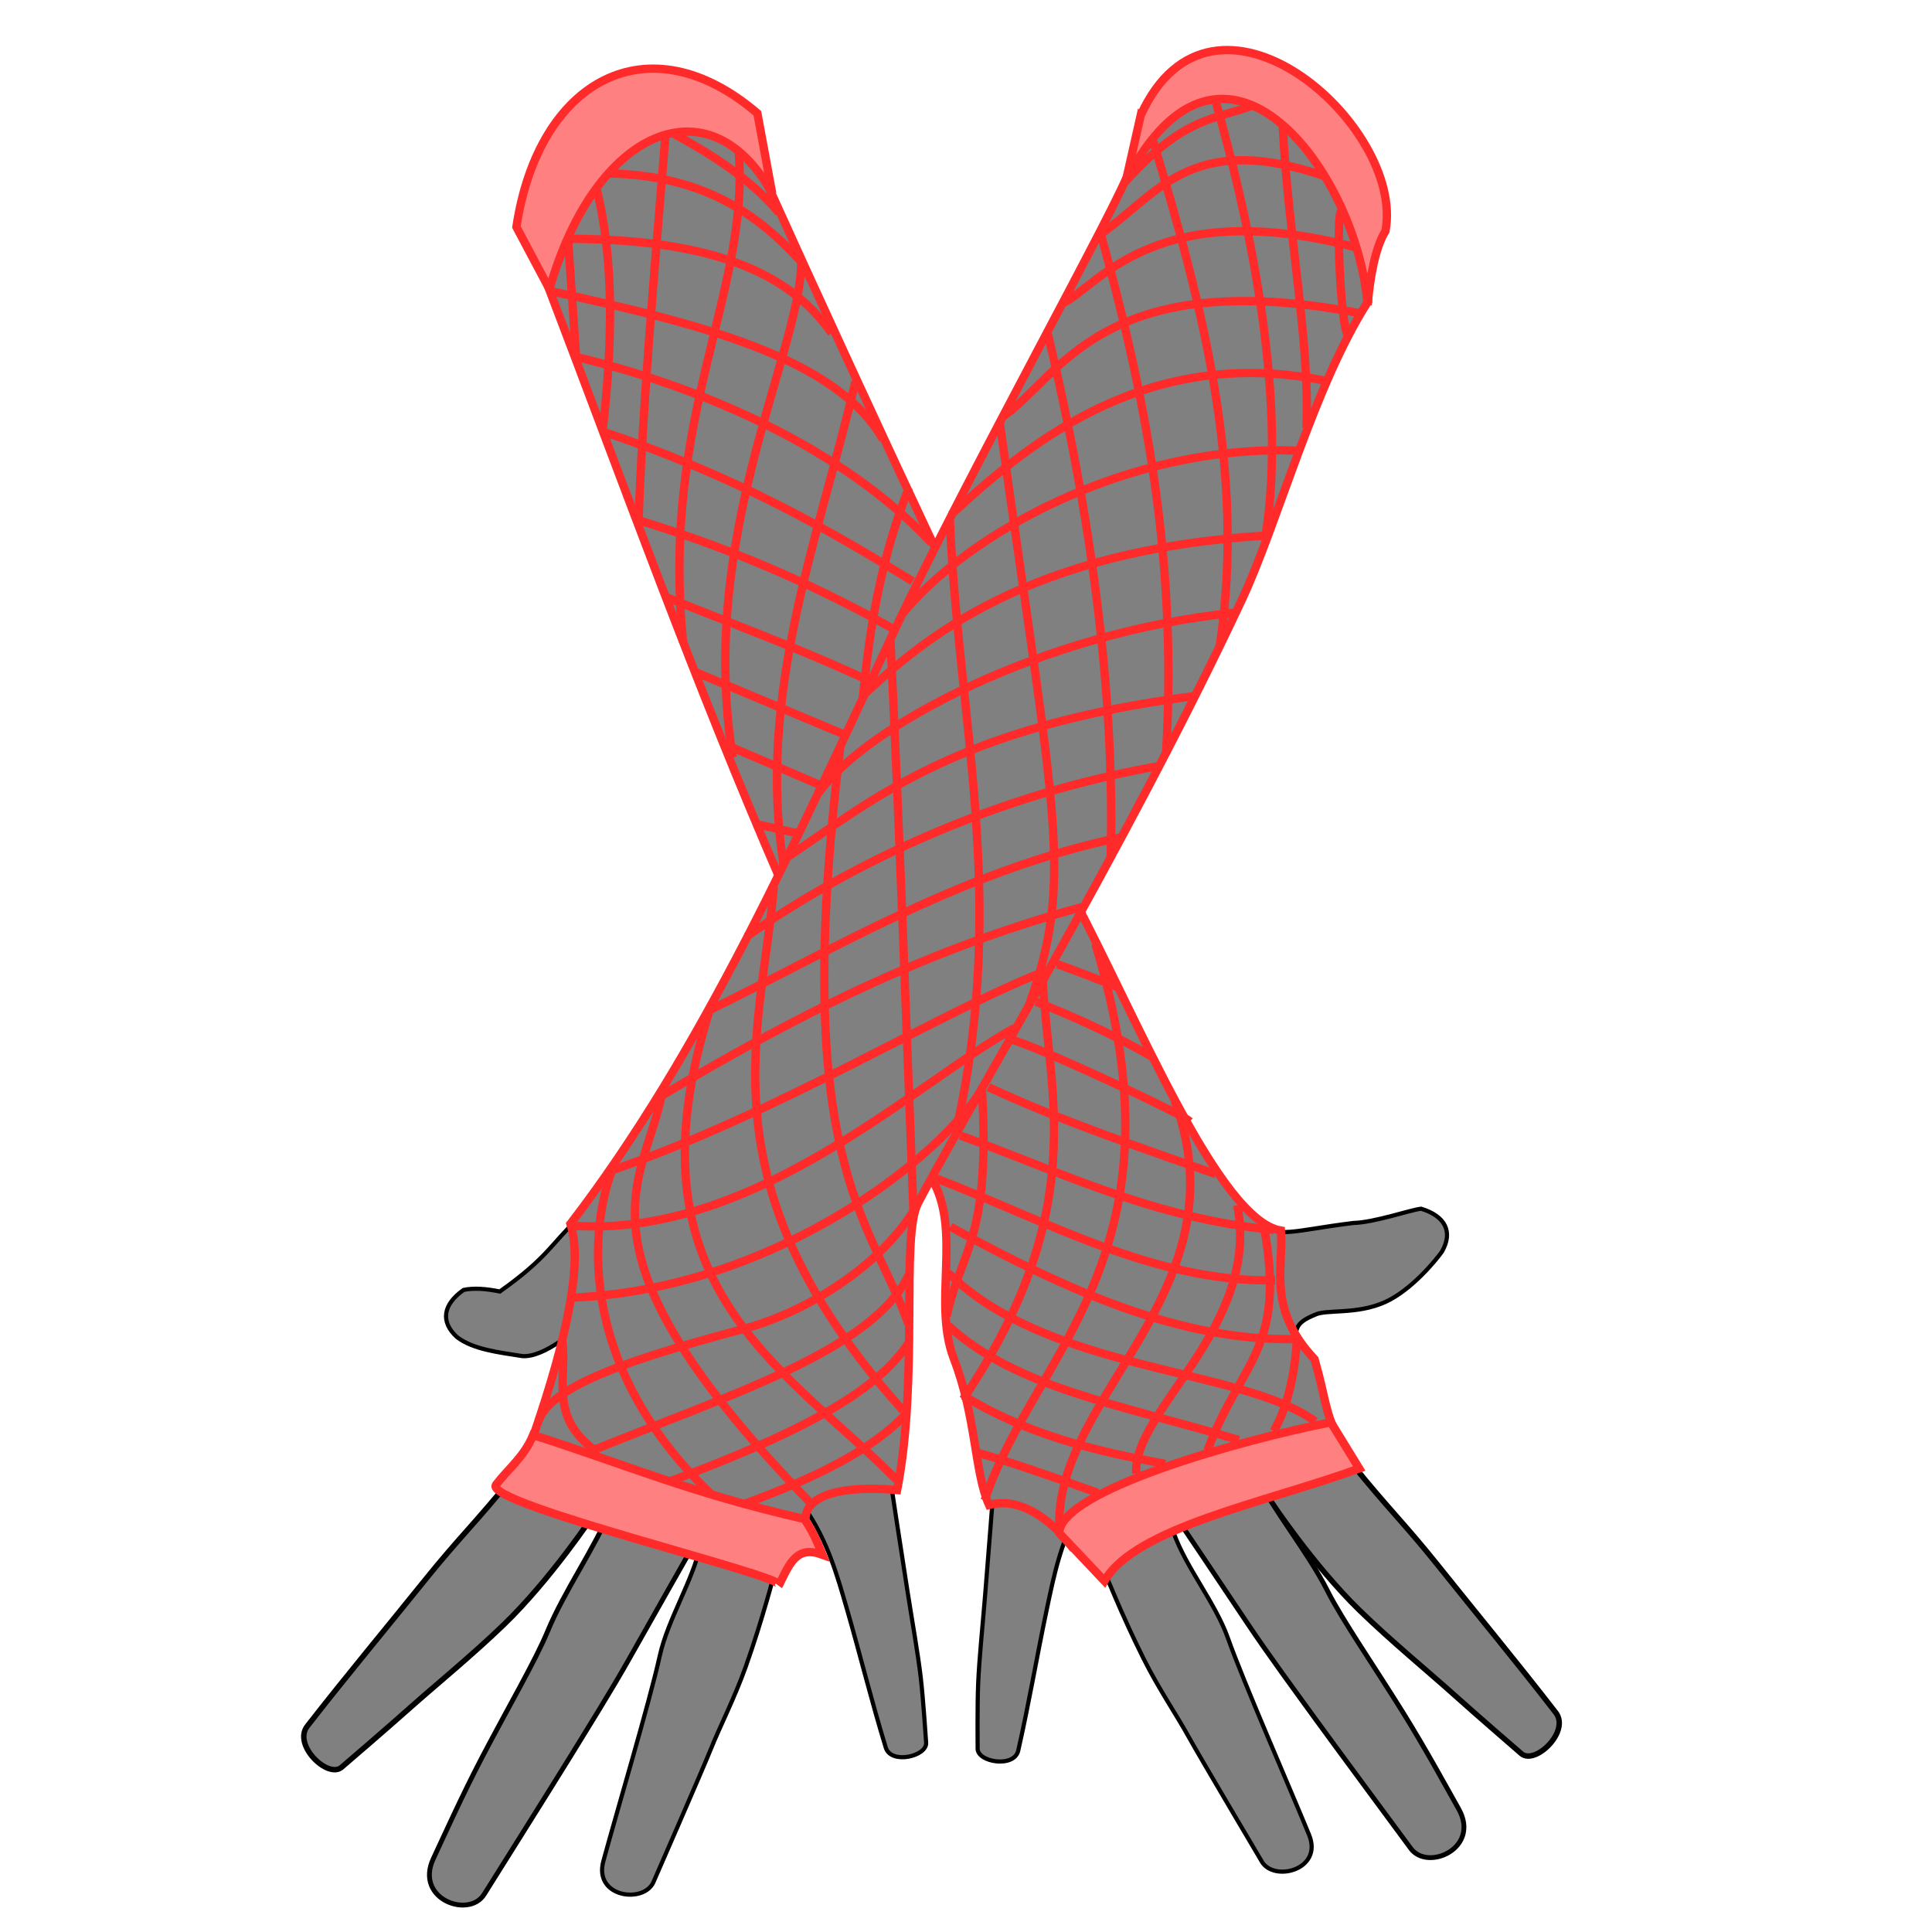
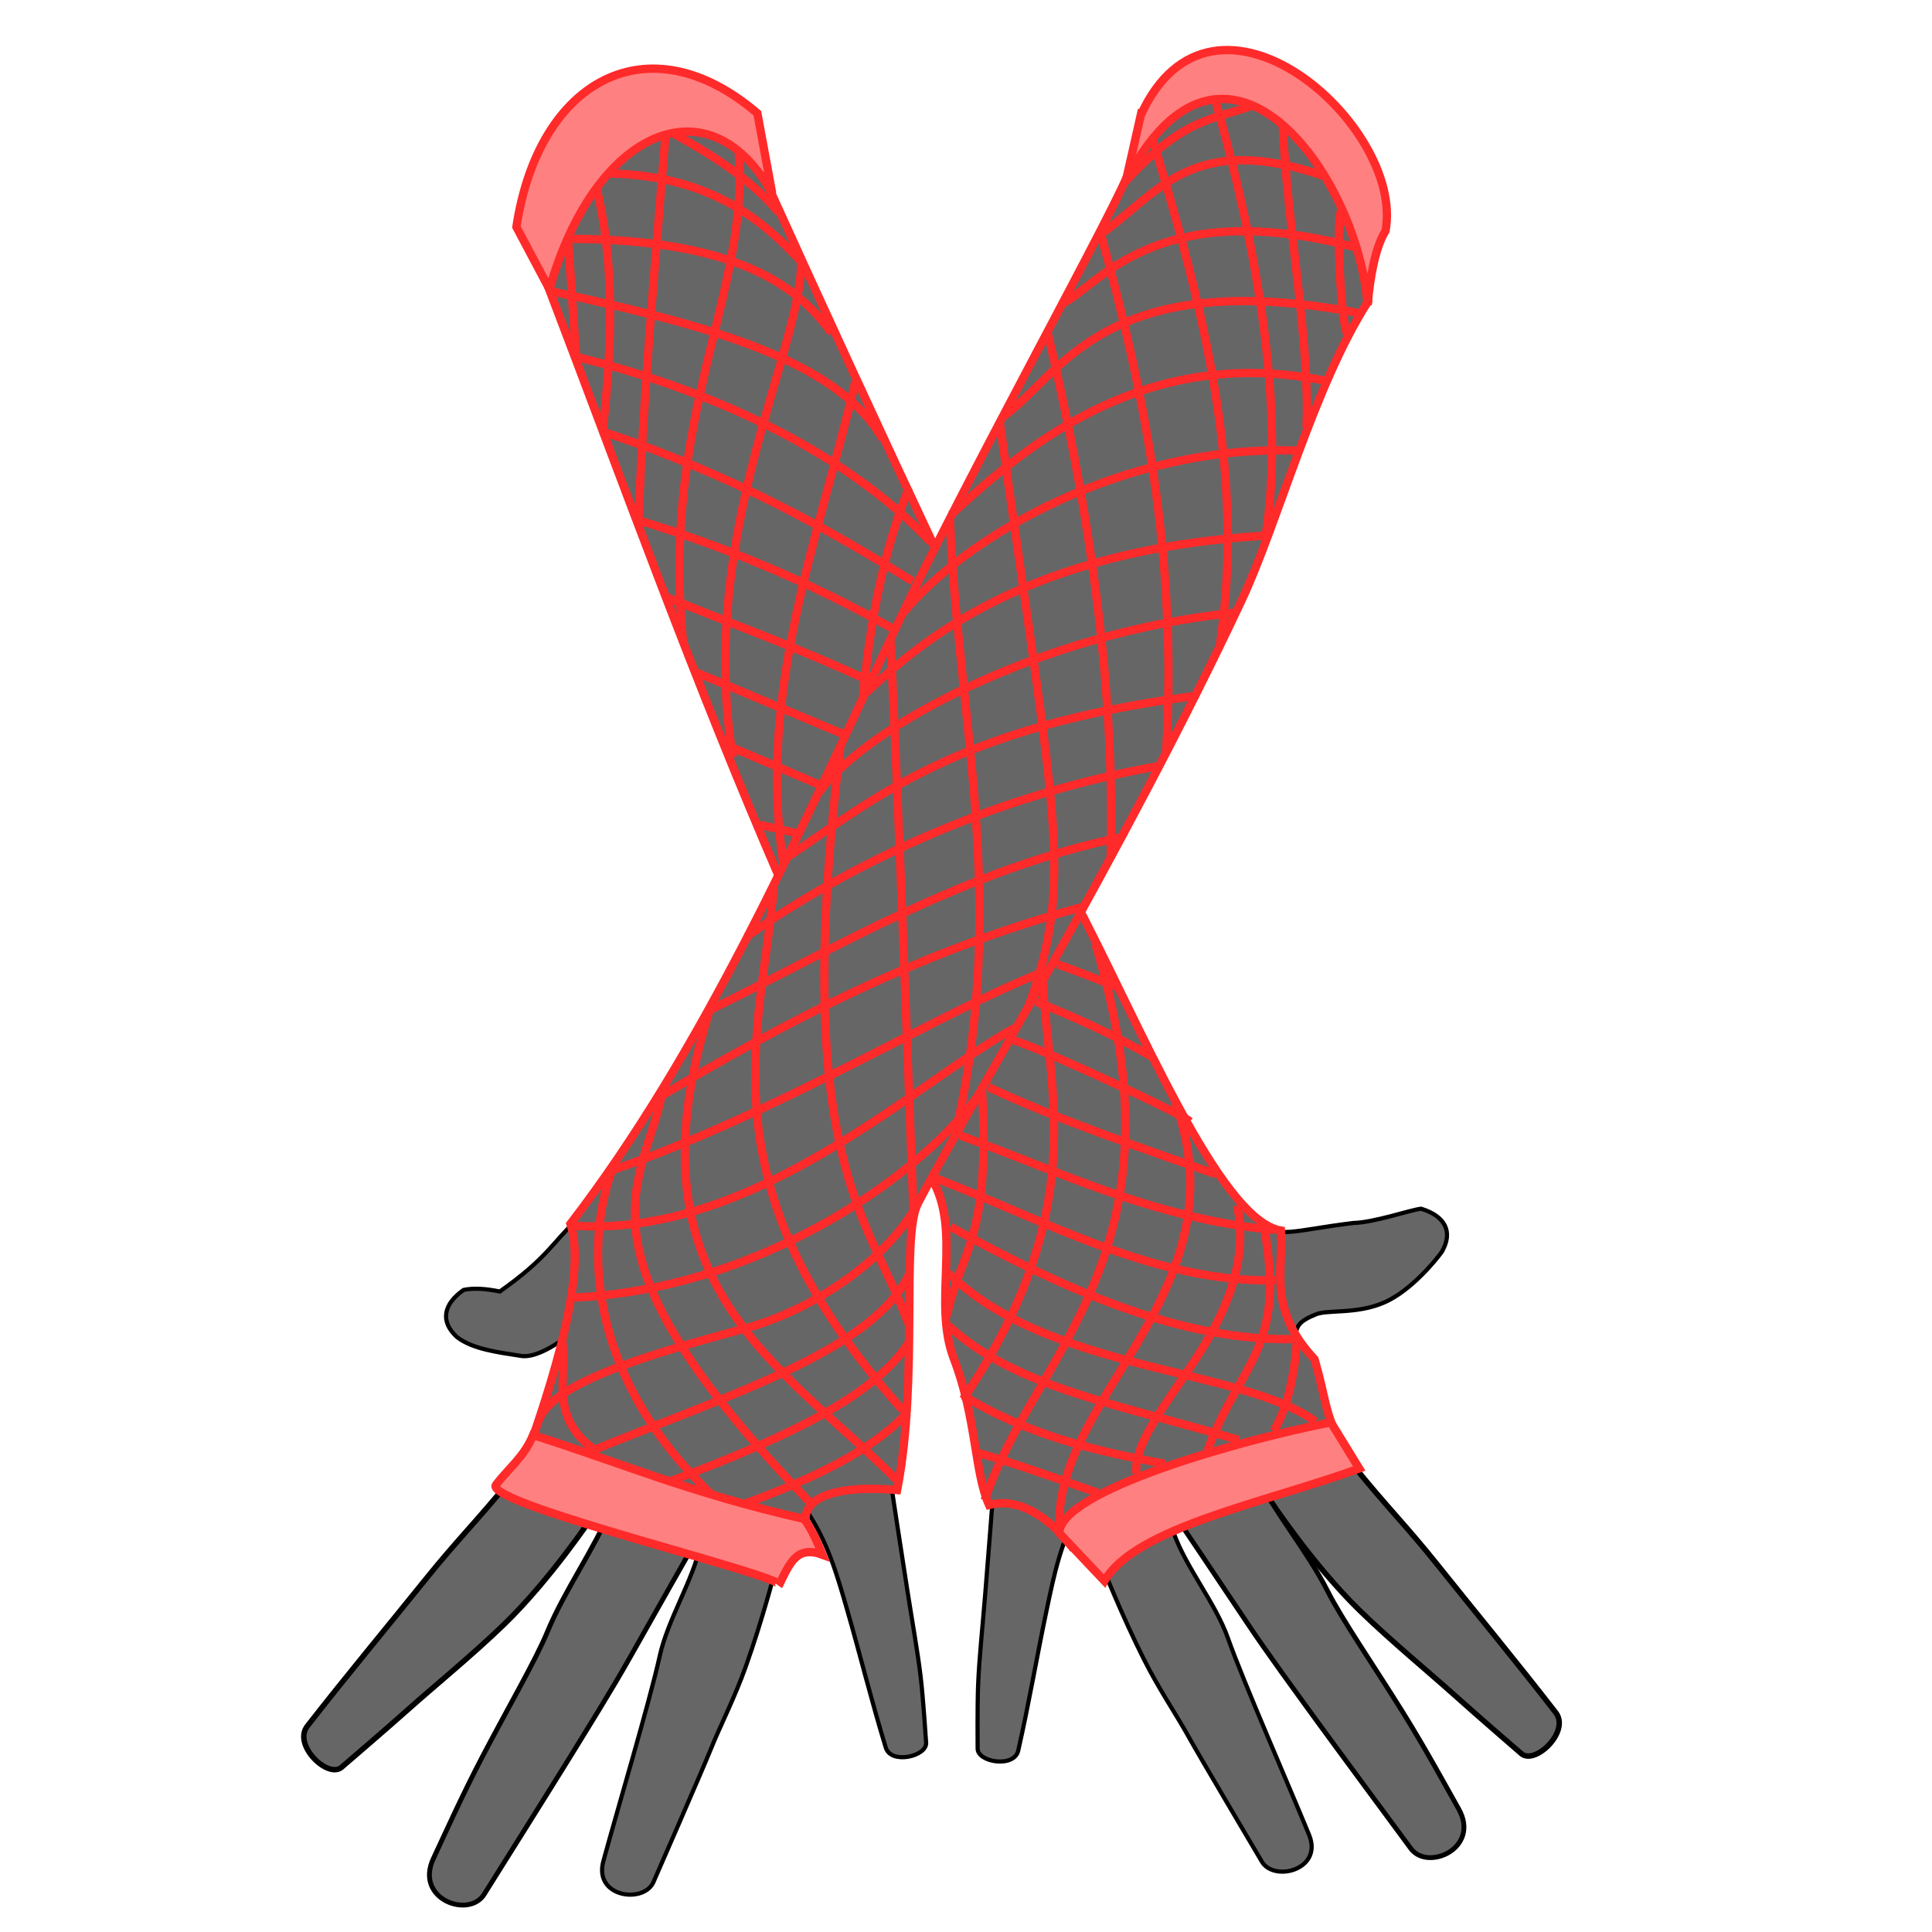
<svg xmlns="http://www.w3.org/2000/svg" viewBox="0 0 256 256" id="svg4166" version="1.1">
  <style id="style3">
    svg { cursor: default; }
  </style>
  <defs id="defs4168">
    </defs>
  <g id="layer1" transform="translate(0,-796.3622)" style="display:inline">
-     <path style="display:inline;fill:#808080;fill-opacity:1;fill-rule:evenodd;stroke:#000000;stroke-width:0.551;stroke-linecap:butt;stroke-linejoin:miter;stroke-miterlimit:4;stroke-dasharray:none;stroke-opacity:1" d="m 171.679,975.098 c -0.032,-2.608 -0.199,-3.387 2.543,-4.515 1.49,-0.763 5.513,0.019 9.3,-1.683 3.499,-1.573 6.803,-5.621 7.549,-6.695 1.504,-2.645 0.412,-4.709 -2.769,-5.682 -1.406,0.151 -6.222,1.831 -8.978,1.89 -8.186,1.005 -9.415,2.076 -13.704,0.087 z" id="path4366-6" />
-     <path style="display:inline;fill:#808080;fill-opacity:1;fill-rule:evenodd;stroke:#000000;stroke-width:0.723;stroke-linecap:butt;stroke-linejoin:miter;stroke-miterlimit:4;stroke-dasharray:none;stroke-opacity:1" d="m 168.37,995.245 c 0,0 5.588,8.483 11.823,14.545 4.162,4.046 9.294,8.269 12.557,11.206 2.803,2.523 8.853,7.748 8.853,7.748 1.813,1.519 6.475,-2.949 4.547,-5.445 -5.15,-6.666 -10.552,-13.182 -15.721,-19.651 -4.084,-5.112 -6.846,-7.813 -11.01,-13 -4.014,-0.288 -8.777,-1.733 -11.05,4.597 z" id="path4319-4-5" />
-     <path style="display:inline;fill:#808080;fill-opacity:1;fill-rule:evenodd;stroke:#000000;stroke-width:0.551;stroke-linecap:butt;stroke-linejoin:miter;stroke-miterlimit:4;stroke-dasharray:none;stroke-opacity:1" d="m 131.585,994.35 c 0,0 -0.517,6.837 -1.058,13.45 -0.361,4.414 -0.768,8.265 -0.914,11.617 -0.125,2.879 -0.072,8.645 -0.072,8.645 -0.015,1.811 4.848,2.6 5.379,0.269 1.418,-6.228 2.455,-12.404 3.749,-18.552 1.023,-4.858 1.922,-9.302 4.583,-13.876 -1.766,-2.589 -6.865,-3.084 -11.666,-1.553 z" id="path4319-8" />
-     <path style="fill:#808080;fill-opacity:1;fill-rule:evenodd;stroke:#ff2a2a;stroke-width:1.102px;stroke-linecap:butt;stroke-linejoin:miter;stroke-opacity:1" d="m 72.633,834.337 c 10.043,26.311 19.492,52.622 30.905,78.933 l 19.907,39.258 c 4.086,6.857 0.059,16.361 2.937,23.851 3.017,7.852 2.733,15.123 4.672,19.4 5.883,-1.616 10.964,5.506 10.964,5.506 l 35.511,-13.953 c -2.069,-4.011 -1.786,-5.477 -3.341,-10.859 -6.306,-6.703 -4.087,-11.997 -4.455,-17.053 -8.222,-1.339 -19.076,-28.179 -27.29,-43.67 l -17.745,-45.078 c -7.796,-16.567 -15.777,-33.874 -23.944,-51.926 -6.87,-16.31 -30.657,-8.431 -28.121,15.592 z" id="path4370" />
-     <path style="display:inline;fill:#808080;fill-opacity:1;fill-rule:evenodd;stroke:#000000;stroke-width:0.64;stroke-linecap:butt;stroke-linejoin:miter;stroke-miterlimit:4;stroke-dasharray:none;stroke-opacity:1" d="m 156.725,998.695 c 0,0 4.137,6.13 8.499,12.667 2.911,4.363 6.613,9.366 8.934,12.581 1.993,2.761 12.755,17.32 12.755,17.32 2.227,3.128 9.297,-0.011 6.369,-5.209 -1.652,-2.932 -4.413,-8.018 -7.456,-12.9 -3.828,-6.141 -8.005,-12.2 -9.888,-15.923 -2.672,-5.282 -7.008,-10.421 -9.736,-15.785 -3.394,-1.041 -6.5,2.15 -9.476,7.25 z" id="path4319-1-8-3" />
+     <path style="display:inline;fill:#666666;fill-opacity:1;fill-rule:evenodd;stroke:#000000;stroke-width:0.551;stroke-linecap:butt;stroke-linejoin:miter;stroke-miterlimit:4;stroke-dasharray:none;stroke-opacity:1" d="m 171.679,975.098 c -0.032,-2.608 -0.199,-3.387 2.543,-4.515 1.49,-0.763 5.513,0.019 9.3,-1.683 3.499,-1.573 6.803,-5.621 7.549,-6.695 1.504,-2.645 0.412,-4.709 -2.769,-5.682 -1.406,0.151 -6.222,1.831 -8.978,1.89 -8.186,1.005 -9.415,2.076 -13.704,0.087 z" id="path4366-6" />
+     <path style="display:inline;fill:#666666;fill-opacity:1;fill-rule:evenodd;stroke:#000000;stroke-width:0.723;stroke-linecap:butt;stroke-linejoin:miter;stroke-miterlimit:4;stroke-dasharray:none;stroke-opacity:1" d="m 168.37,995.245 c 0,0 5.588,8.483 11.823,14.545 4.162,4.046 9.294,8.269 12.557,11.206 2.803,2.523 8.853,7.748 8.853,7.748 1.813,1.519 6.475,-2.949 4.547,-5.445 -5.15,-6.666 -10.552,-13.182 -15.721,-19.651 -4.084,-5.112 -6.846,-7.813 -11.01,-13 -4.014,-0.288 -8.777,-1.733 -11.05,4.597 z" id="path4319-4-5" />
+     <path style="display:inline;fill:#666666;fill-opacity:1;fill-rule:evenodd;stroke:#000000;stroke-width:0.551;stroke-linecap:butt;stroke-linejoin:miter;stroke-miterlimit:4;stroke-dasharray:none;stroke-opacity:1" d="m 131.585,994.35 c 0,0 -0.517,6.837 -1.058,13.45 -0.361,4.414 -0.768,8.265 -0.914,11.617 -0.125,2.879 -0.072,8.645 -0.072,8.645 -0.015,1.811 4.848,2.6 5.379,0.269 1.418,-6.228 2.455,-12.404 3.749,-18.552 1.023,-4.858 1.922,-9.302 4.583,-13.876 -1.766,-2.589 -6.865,-3.084 -11.666,-1.553 z" id="path4319-8" />
+     <path style="fill:#666666;fill-opacity:1;fill-rule:evenodd;stroke:#ff2a2a;stroke-width:1.102px;stroke-linecap:butt;stroke-linejoin:miter;stroke-opacity:1" d="m 72.633,834.337 c 10.043,26.311 19.492,52.622 30.905,78.933 l 19.907,39.258 c 4.086,6.857 0.059,16.361 2.937,23.851 3.017,7.852 2.733,15.123 4.672,19.4 5.883,-1.616 10.964,5.506 10.964,5.506 l 35.511,-13.953 c -2.069,-4.011 -1.786,-5.477 -3.341,-10.859 -6.306,-6.703 -4.087,-11.997 -4.455,-17.053 -8.222,-1.339 -19.076,-28.179 -27.29,-43.67 l -17.745,-45.078 c -7.796,-16.567 -15.777,-33.874 -23.944,-51.926 -6.87,-16.31 -30.657,-8.431 -28.121,15.592 z" id="path4370" />
+     <path style="display:inline;fill:#666666;fill-opacity:1;fill-rule:evenodd;stroke:#000000;stroke-width:0.64;stroke-linecap:butt;stroke-linejoin:miter;stroke-miterlimit:4;stroke-dasharray:none;stroke-opacity:1" d="m 156.725,998.695 c 0,0 4.137,6.13 8.499,12.667 2.911,4.363 6.613,9.366 8.934,12.581 1.993,2.761 12.755,17.32 12.755,17.32 2.227,3.128 9.297,-0.011 6.369,-5.209 -1.652,-2.932 -4.413,-8.018 -7.456,-12.9 -3.828,-6.141 -8.005,-12.2 -9.888,-15.923 -2.672,-5.282 -7.008,-10.421 -9.736,-15.785 -3.394,-1.041 -6.5,2.15 -9.476,7.25 z" id="path4319-1-8-3" />
    <path style="fill:none;fill-rule:evenodd;stroke:#ff2a2a;stroke-width:1.102px;stroke-linecap:butt;stroke-linejoin:miter;stroke-opacity:1" d="m 104.391,913.94 c -4.932,-23.868 4.007,-45.719 8.958,-67.036" id="path4384" />
    <path style="fill:none;fill-rule:evenodd;stroke:#ff2a2a;stroke-width:1.102px;stroke-linecap:butt;stroke-linejoin:miter;stroke-opacity:1" d="m 120.436,860.981 c -8.613,21.721 -5.885,44.817 -8.761,67.233" id="path4386" />
-     <path style="fill:#808080;fill-opacity:1;fill-rule:evenodd;stroke:#000000;stroke-width:0.551;stroke-linecap:butt;stroke-linejoin:miter;stroke-miterlimit:4;stroke-dasharray:none;stroke-opacity:1" d="m 76.601,972.226 c -0.094,0.083 -4.421,4.047 -7.378,3.828 -3.182,-0.504 -6.488,-0.868 -8.659,-2.509 -2.252,-2.045 -1.857,-4.346 0.863,-6.261 1.383,-0.294 3.027,-0.152 4.803,0.209 6.364,-4.497 6.914,-6.45 10.371,-9.675 z" id="path4366" />
-     <path style="display:inline;fill:#808080;fill-opacity:1;fill-rule:evenodd;stroke:#000000;stroke-width:0.723;stroke-linecap:butt;stroke-linejoin:miter;stroke-miterlimit:4;stroke-dasharray:none;stroke-opacity:1" d="m 78.594,997.168 c 0,0 -5.617,8.463 -11.874,14.503 -4.176,4.031 -9.323,8.236 -12.596,11.162 -2.812,2.513 -8.88,7.717 -8.88,7.717 -1.818,1.513 -6.465,-2.972 -4.528,-5.46 5.174,-6.648 10.598,-13.145 15.789,-19.596 4.102,-5.097 6.873,-7.789 11.055,-12.962 4.015,-0.274 8.783,-1.702 11.033,4.635 z" id="path4319-4" />
-     <path style="display:inline;fill:#808080;fill-opacity:1;fill-rule:evenodd;stroke:#000000;stroke-width:0.64;stroke-linecap:butt;stroke-linejoin:miter;stroke-miterlimit:4;stroke-dasharray:none;stroke-opacity:1" d="m 91.046,1002.609 c 0,0 -3.661,6.425 -7.514,13.274 -2.572,4.571 -5.885,9.841 -7.955,13.222 -1.778,2.905 -11.406,18.237 -11.406,18.237 -1.984,3.288 -9.271,0.694 -6.745,-4.711 1.425,-3.049 3.793,-8.329 6.457,-13.429 3.351,-6.414 7.057,-12.771 8.653,-16.627 2.264,-5.469 6.198,-10.923 8.512,-16.478 3.306,-1.295 6.644,1.651 9.998,6.511 z" id="path4319-1-8" />
-     <path style="display:inline;fill:#808080;fill-opacity:1;fill-rule:evenodd;stroke:#000000;stroke-width:0.551;stroke-linecap:butt;stroke-linejoin:miter;stroke-miterlimit:4;stroke-dasharray:none;stroke-opacity:1" d="m 102.693,1004.541 c 0,0 -1.657,6.443 -3.888,12.691 -1.489,4.17 -3.394,7.848 -4.643,10.962 -1.072,2.675 -7.532,17.456 -7.532,17.456 -1.188,3.023 -7.995,2.181 -6.685,-2.66 1.668,-6.165 6.123,-21.075 7.476,-27.209 1.07,-4.848 4.342,-9.871 5.441,-14.798 2.676,-1.631 6.088,0.186 9.831,3.559 z" id="path4319-1" />
-     <path style="fill:#808080;fill-opacity:1;fill-rule:evenodd;stroke:#000000;stroke-width:0.551;stroke-linecap:butt;stroke-linejoin:miter;stroke-miterlimit:4;stroke-dasharray:none;stroke-opacity:1" d="m 118.187,993.798 c 0,0 1.02,6.78 2.049,13.335 0.686,4.375 1.376,8.186 1.769,11.518 0.337,2.862 0.71,8.616 0.71,8.616 0.149,1.804 -4.643,2.951 -5.344,0.665 -1.874,-6.106 -3.364,-12.189 -5.108,-18.224 -1.379,-4.769 -2.603,-9.134 -5.595,-13.499 1.571,-2.712 6.619,-3.583 11.519,-2.41 z" id="path4319" />
-     <path style="fill:#808080;fill-opacity:1;fill-rule:evenodd;stroke:#ff2a2a;stroke-width:1.102px;stroke-linecap:butt;stroke-linejoin:miter;stroke-opacity:1" d="m 181.285,836.298 c -7.157,11.074 -11.98,29.413 -16.764,39.608 -15.538,33.114 -37.827,70.032 -42.889,79.895 -2.298,4.478 0.152,23.064 -2.756,37.997 -9.375,-0.831 -13.733,1.636 -11.616,5.709 -17.566,-2.414 -24.646,-8.106 -36.816,-12.206 5.136,-14.792 6.682,-23.989 5.143,-28.768 17.593,-22.918 29.97,-51.052 42.926,-78.607 9.873,-21 30.225,-57.41 31.272,-61.347 6.265,-21.452 30.667,-10.118 31.5,17.719 z" id="path4245" />
-     <path style="display:inline;fill:#808080;fill-opacity:1;fill-rule:evenodd;stroke:#000000;stroke-width:0.551;stroke-linecap:butt;stroke-linejoin:miter;stroke-miterlimit:4;stroke-dasharray:none;stroke-opacity:1" d="m 146.17,1004.138 c 0,0 2.435,6.19 5.417,12.118 1.99,3.956 4.332,7.371 5.953,10.309 1.393,2.523 9.618,16.398 9.618,16.398 1.55,2.854 8.202,1.183 6.308,-3.461 -2.412,-5.914 -8.664,-20.164 -10.761,-26.086 -1.657,-4.68 -5.521,-9.264 -7.217,-14.018 -2.856,-1.29 -6.019,0.932 -9.319,4.739 z" id="path4319-1-0" />
+     <path style="fill:#666666;fill-opacity:1;fill-rule:evenodd;stroke:#000000;stroke-width:0.551;stroke-linecap:butt;stroke-linejoin:miter;stroke-miterlimit:4;stroke-dasharray:none;stroke-opacity:1" d="m 76.601,972.226 c -0.094,0.083 -4.421,4.047 -7.378,3.828 -3.182,-0.504 -6.488,-0.868 -8.659,-2.509 -2.252,-2.045 -1.857,-4.346 0.863,-6.261 1.383,-0.294 3.027,-0.152 4.803,0.209 6.364,-4.497 6.914,-6.45 10.371,-9.675 z" id="path4366" />
+     <path style="display:inline;fill:#666666;fill-opacity:1;fill-rule:evenodd;stroke:#000000;stroke-width:0.723;stroke-linecap:butt;stroke-linejoin:miter;stroke-miterlimit:4;stroke-dasharray:none;stroke-opacity:1" d="m 78.594,997.168 c 0,0 -5.617,8.463 -11.874,14.503 -4.176,4.031 -9.323,8.236 -12.596,11.162 -2.812,2.513 -8.88,7.717 -8.88,7.717 -1.818,1.513 -6.465,-2.972 -4.528,-5.46 5.174,-6.648 10.598,-13.145 15.789,-19.596 4.102,-5.097 6.873,-7.789 11.055,-12.962 4.015,-0.274 8.783,-1.702 11.033,4.635 z" id="path4319-4" />
+     <path style="display:inline;fill:#666666;fill-opacity:1;fill-rule:evenodd;stroke:#000000;stroke-width:0.64;stroke-linecap:butt;stroke-linejoin:miter;stroke-miterlimit:4;stroke-dasharray:none;stroke-opacity:1" d="m 91.046,1002.609 c 0,0 -3.661,6.425 -7.514,13.274 -2.572,4.571 -5.885,9.841 -7.955,13.222 -1.778,2.905 -11.406,18.237 -11.406,18.237 -1.984,3.288 -9.271,0.694 -6.745,-4.711 1.425,-3.049 3.793,-8.329 6.457,-13.429 3.351,-6.414 7.057,-12.771 8.653,-16.627 2.264,-5.469 6.198,-10.923 8.512,-16.478 3.306,-1.295 6.644,1.651 9.998,6.511 z" id="path4319-1-8" />
+     <path style="display:inline;fill:#666666;fill-opacity:1;fill-rule:evenodd;stroke:#000000;stroke-width:0.551;stroke-linecap:butt;stroke-linejoin:miter;stroke-miterlimit:4;stroke-dasharray:none;stroke-opacity:1" d="m 102.693,1004.541 c 0,0 -1.657,6.443 -3.888,12.691 -1.489,4.17 -3.394,7.848 -4.643,10.962 -1.072,2.675 -7.532,17.456 -7.532,17.456 -1.188,3.023 -7.995,2.181 -6.685,-2.66 1.668,-6.165 6.123,-21.075 7.476,-27.209 1.07,-4.848 4.342,-9.871 5.441,-14.798 2.676,-1.631 6.088,0.186 9.831,3.559 z" id="path4319-1" />
+     <path style="fill:#666666;fill-opacity:1;fill-rule:evenodd;stroke:#000000;stroke-width:0.551;stroke-linecap:butt;stroke-linejoin:miter;stroke-miterlimit:4;stroke-dasharray:none;stroke-opacity:1" d="m 118.187,993.798 c 0,0 1.02,6.78 2.049,13.335 0.686,4.375 1.376,8.186 1.769,11.518 0.337,2.862 0.71,8.616 0.71,8.616 0.149,1.804 -4.643,2.951 -5.344,0.665 -1.874,-6.106 -3.364,-12.189 -5.108,-18.224 -1.379,-4.769 -2.603,-9.134 -5.595,-13.499 1.571,-2.712 6.619,-3.583 11.519,-2.41 z" id="path4319" />
+     <path style="fill:#666666;fill-opacity:1;fill-rule:evenodd;stroke:#ff2a2a;stroke-width:1.102px;stroke-linecap:butt;stroke-linejoin:miter;stroke-opacity:1" d="m 181.285,836.298 c -7.157,11.074 -11.98,29.413 -16.764,39.608 -15.538,33.114 -37.827,70.032 -42.889,79.895 -2.298,4.478 0.152,23.064 -2.756,37.997 -9.375,-0.831 -13.733,1.636 -11.616,5.709 -17.566,-2.414 -24.646,-8.106 -36.816,-12.206 5.136,-14.792 6.682,-23.989 5.143,-28.768 17.593,-22.918 29.97,-51.052 42.926,-78.607 9.873,-21 30.225,-57.41 31.272,-61.347 6.265,-21.452 30.667,-10.118 31.5,17.719 z" id="path4245" />
+     <path style="display:inline;fill:#666666;fill-opacity:1;fill-rule:evenodd;stroke:#000000;stroke-width:0.551;stroke-linecap:butt;stroke-linejoin:miter;stroke-miterlimit:4;stroke-dasharray:none;stroke-opacity:1" d="m 146.17,1004.138 c 0,0 2.435,6.19 5.417,12.118 1.99,3.956 4.332,7.371 5.953,10.309 1.393,2.523 9.618,16.398 9.618,16.398 1.55,2.854 8.202,1.183 6.308,-3.461 -2.412,-5.914 -8.664,-20.164 -10.761,-26.086 -1.657,-4.68 -5.521,-9.264 -7.217,-14.018 -2.856,-1.29 -6.019,0.932 -9.319,4.739 z" id="path4319-1-0" />
    <path style="fill:none;fill-rule:evenodd;stroke:#ff2a2a;stroke-width:1.102px;stroke-linecap:butt;stroke-linejoin:miter;stroke-opacity:1" d="m 166.323,810.212 c -5.35,2.067 -9.293,1.434 -17.253,10.288" id="path4249" />
    <path style="fill:none;fill-rule:evenodd;stroke:#ff2a2a;stroke-width:1.102px;stroke-linecap:butt;stroke-linejoin:miter;stroke-opacity:1" d="m 175.674,819.761 c -18.036,-6.252 -22.301,2.492 -30.225,7.921" id="path4251" />
    <path style="fill:none;fill-rule:evenodd;stroke:#ff2a2a;stroke-width:1.102px;stroke-linecap:butt;stroke-linejoin:miter;stroke-opacity:1" d="m 179.907,829.211 c -27.206,-7.265 -34.709,5.533 -39.217,7.386" id="path4253" />
    <path style="fill:none;fill-rule:evenodd;stroke:#ff2a2a;stroke-width:1.102px;stroke-linecap:butt;stroke-linejoin:miter;stroke-opacity:1" d="m 180.202,837.873 c -34.205,-6.523 -39.702,8.455 -47.348,13.729" id="path4255" />
    <path style="fill:none;fill-rule:evenodd;stroke:#ff2a2a;stroke-width:1.102px;stroke-linecap:butt;stroke-linejoin:miter;stroke-opacity:1" d="m 175.674,846.831 c -23.138,-4.724 -38.705,7.57 -49.636,17.719" id="path4257" />
    <path style="fill:none;fill-rule:evenodd;stroke:#ff2a2a;stroke-width:1.102px;stroke-linecap:butt;stroke-linejoin:miter;stroke-opacity:1" d="m 172.229,856.084 c -23.417,-0.968 -44.456,11.563 -52.52,21.459" id="path4259" />
    <path style="fill:none;fill-rule:evenodd;stroke:#ff2a2a;stroke-width:1.102px;stroke-linecap:butt;stroke-linejoin:miter;stroke-opacity:1" d="m 168.193,867.306 c -32.267,1.816 -46.13,14.084 -53.603,20.996" id="path4261" />
    <path style="fill:none;fill-rule:evenodd;stroke:#ff2a2a;stroke-width:1.102px;stroke-linecap:butt;stroke-linejoin:miter;stroke-opacity:1" d="m 163.665,877.543 c -25.658,2.606 -49.023,15.153 -55.125,23.822" id="path4263" />
    <path style="fill:none;fill-rule:evenodd;stroke:#ff2a2a;stroke-width:1.102px;stroke-linecap:butt;stroke-linejoin:miter;stroke-opacity:1" d="m 158.448,888.568 c -31.611,4.077 -42.444,13.543 -54.239,21.459" id="path4265" />
    <path style="fill:none;fill-rule:evenodd;stroke:#ff2a2a;stroke-width:1.102px;stroke-linecap:butt;stroke-linejoin:miter;stroke-opacity:1" d="m 153.821,897.821 c -21.714,3.771 -40.695,12.705 -54.882,22.641" id="path4267" />
    <path style="fill:none;fill-rule:evenodd;stroke:#ff2a2a;stroke-width:1.102px;stroke-linecap:butt;stroke-linejoin:miter;stroke-opacity:1" d="m 148.702,907.271 c -20.952,4.397 -37.229,14.39 -54.928,23.068" id="path4269" />
    <path style="fill:none;fill-rule:evenodd;stroke:#ff2a2a;stroke-width:1.102px;stroke-linecap:butt;stroke-linejoin:miter;stroke-opacity:1" d="m 143.658,916.467 c -21.322,5.76 -38.844,14.86 -56.496,25.39" id="path4271" />
    <path style="fill:none;fill-rule:evenodd;stroke:#ff2a2a;stroke-width:1.102px;stroke-linecap:butt;stroke-linejoin:miter;stroke-opacity:1" d="m 139.154,924.793 c -13.555,5.066 -35.678,18.984 -58.177,26.677" id="path4273" />
    <path style="fill:none;fill-rule:evenodd;stroke:#ff2a2a;stroke-width:1.102px;stroke-linecap:butt;stroke-linejoin:miter;stroke-opacity:1" d="m 134.429,932.57 c -12.855,7.06 -34.487,28.036 -58.767,26.184" id="path4275" />
    <path style="fill:none;fill-rule:evenodd;stroke:#ff2a2a;stroke-width:1.102px;stroke-linecap:butt;stroke-linejoin:miter;stroke-opacity:1" d="m 129.826,941.175 c -6.928,10.177 -28.456,25.987 -53.869,27.128" id="path4277" />
    <path style="fill:none;fill-rule:evenodd;stroke:#ff2a2a;stroke-width:1.102px;stroke-linecap:butt;stroke-linejoin:miter;stroke-opacity:1" d="m 71.347,984.672 c 1.674,-4.876 13.266,-8.481 27.218,-12.234 8.642,-2.324 18.282,-8.514 22.788,-16.116" id="path4279" />
    <path style="fill:none;fill-rule:evenodd;stroke:#ff2a2a;stroke-width:1.102px;stroke-linecap:butt;stroke-linejoin:miter;stroke-opacity:1" d="M 78.221,988.679 C 96.125,981.356 115.789,975.328 120.463,965.17" id="path4281" />
    <path style="fill:none;fill-rule:evenodd;stroke:#ff2a2a;stroke-width:1.102px;stroke-linecap:butt;stroke-linejoin:miter;stroke-opacity:1" d="m 88.852,992.617 c 16.439,-6.137 27.274,-11.615 31.598,-18.408" id="path4283" />
    <path style="fill:none;fill-rule:evenodd;stroke:#ff2a2a;stroke-width:1.102px;stroke-linecap:butt;stroke-linejoin:miter;stroke-opacity:1" d="m 98.819,995.565 c 9.185,-3.359 16.876,-7.14 21.234,-11.865" id="path4285" />
    <path style="fill:none;fill-rule:evenodd;stroke:#ff2a2a;stroke-width:1.102px;stroke-linecap:butt;stroke-linejoin:miter;stroke-opacity:1" d="m 178.627,840.826 c -1.009,-1.12 -1.649,-16.566 -0.886,-16.439" id="path4287" />
    <path style="fill:none;fill-rule:evenodd;stroke:#ff2a2a;stroke-width:1.102px;stroke-linecap:butt;stroke-linejoin:miter;stroke-opacity:1" d="m 173.115,853.032 c 0.481,-11.386 -2.494,-26.19 -3.15,-40.064" id="path4289" />
    <path style="fill:none;fill-rule:evenodd;stroke:#ff2a2a;stroke-width:1.102px;stroke-linecap:butt;stroke-linejoin:miter;stroke-opacity:1" d="m 167.602,867.995 c 3.293,-19.702 -2.703,-44.811 -6.595,-58.472" id="path4291" />
    <path style="fill:none;fill-rule:evenodd;stroke:#ff2a2a;stroke-width:1.102px;stroke-linecap:butt;stroke-linejoin:miter;stroke-opacity:1" d="m 161.622,881.973 c 3.473,-23.024 -2.252,-45.147 -8.883,-67.134" id="path4293" />
    <path style="fill:none;fill-rule:evenodd;stroke:#ff2a2a;stroke-width:1.102px;stroke-linecap:butt;stroke-linejoin:miter;stroke-opacity:1" d="m 154.51,896.155 c 1.58,-26.535 -3.082,-48.637 -8.761,-69.209" id="path4295" />
    <path style="fill:none;fill-rule:evenodd;stroke:#ff2a2a;stroke-width:1.102px;stroke-linecap:butt;stroke-linejoin:miter;stroke-opacity:1" d="m 147.168,910.092 c 0.596,-21.862 -2.61,-45.502 -8.31,-69.463" id="path4297" />
    <path style="fill:none;fill-rule:evenodd;stroke:#ff2a2a;stroke-width:1.102px;stroke-linecap:butt;stroke-linejoin:miter;stroke-opacity:1" d="m 136.266,929.78 c 6.104,-16.944 3.546,-24.586 -3.805,-77.535" id="path4299" />
    <path style="fill:none;fill-rule:evenodd;stroke:#ff2a2a;stroke-width:1.102px;stroke-linecap:butt;stroke-linejoin:miter;stroke-opacity:1" d="m 126.849,945.465 c 6.631,-30.116 0.104,-53.853 -0.984,-80.227" id="path4301" />
    <path style="fill:none;fill-rule:evenodd;stroke:#ff2a2a;stroke-width:1.102px;stroke-linecap:butt;stroke-linejoin:miter;stroke-opacity:1" d="m 121.042,957.054 c -0.941,-24.872 -1.857,-50.997 -3.052,-75.869" id="path4303" />
    <path style="fill:none;fill-rule:evenodd;stroke:#ff2a2a;stroke-width:1.102px;stroke-linecap:butt;stroke-linejoin:miter;stroke-opacity:1" d="m 120.352,971.748 c -4.979,-13.905 -15.662,-21.529 -8.999,-76.457" id="path4305" />
    <path style="fill:none;fill-rule:evenodd;stroke:#ff2a2a;stroke-width:1.102px;stroke-linecap:butt;stroke-linejoin:miter;stroke-opacity:1" d="M 119.663,983.265 C 92.607,953.224 100.931,933.097 102.535,913.867" id="path4307" />
    <path style="fill:none;fill-rule:evenodd;stroke:#ff2a2a;stroke-width:1.102px;stroke-linecap:butt;stroke-linejoin:miter;stroke-opacity:1" d="M 118.777,992.42 C 103.596,977.167 82.529,966.59 94.07,930.109" id="path4309" />
    <path style="fill:none;fill-rule:evenodd;stroke:#ff2a2a;stroke-width:1.102px;stroke-linecap:butt;stroke-linejoin:miter;stroke-opacity:1" d="M 107.26,995.373 C 74.808,961.874 85.204,953.431 87.671,941.528" id="path4311" />
    <path style="fill:none;fill-rule:evenodd;stroke:#ff2a2a;stroke-width:1.102px;stroke-linecap:butt;stroke-linejoin:miter;stroke-opacity:1" d="M 94.324,994.441 C 75.955,976.937 78.355,958.323 81.174,951.273" id="path4313" />
    <path style="fill:none;fill-rule:evenodd;stroke:#ff2a2a;stroke-width:1.102px;stroke-linecap:butt;stroke-linejoin:miter;stroke-opacity:1" d="m 79.206,988.778 c -6.691,-4.545 -3.958,-9.845 -4.725,-14.864" id="path4317" />
    <path style="fill:#ff8080;fill-opacity:1;fill-rule:evenodd;stroke:#ff2a2a;stroke-width:1.102px;stroke-linecap:butt;stroke-linejoin:miter;stroke-opacity:1" d="m 151.149,811.646 -1.949,8.631 c 12.874,-25.002 30.627,-1.153 32.019,16.497 0.317,-3.711 1.01,-7.623 2.367,-9.814 2.614,-14.014 -22.87,-36.421 -32.436,-15.313 z" id="path4243" />
    <path style="fill:#ff8080;fill-opacity:1;fill-rule:evenodd;stroke:#ff2a2a;stroke-width:1.102px;stroke-linecap:butt;stroke-linejoin:miter;stroke-opacity:1" d="m 65.72,993.109 c -1.839,2.514 38.71,12.152 37.505,13.289 1.443,-2.971 2.362,-5.274 5.756,-4.03 -0.758,-1.82 -1.333,-3.208 -2.409,-4.731 -15.347,-3.509 -24.021,-7.35 -35.93,-11.123 -1.184,2.884 -3.267,4.418 -4.922,6.595 z" id="path4247" />
    <path style="fill:none;fill-rule:evenodd;stroke:#ff2a2a;stroke-width:1.102px;stroke-linecap:butt;stroke-linejoin:miter;stroke-opacity:1" d="m 76.336,843.656 c -0.361,-5.251 -0.722,-10.513 -1.083,-15.947" id="path4374" />
    <path style="fill:none;fill-rule:evenodd;stroke:#ff2a2a;stroke-width:1.102px;stroke-linecap:butt;stroke-linejoin:miter;stroke-opacity:1" d="m 79.88,853.204 c 1.303,-11.576 1.509,-22.549 -0.886,-32.091" id="path4376" />
    <path style="fill:none;fill-rule:evenodd;stroke:#ff2a2a;stroke-width:1.102px;stroke-linecap:butt;stroke-linejoin:miter;stroke-opacity:1" d="m 84.605,865.607 c 0.565,-16.038 2.088,-32.937 3.58,-51.384" id="path4378" />
    <path style="fill:none;fill-rule:evenodd;stroke:#ff2a2a;stroke-width:1.102px;stroke-linecap:butt;stroke-linejoin:miter;stroke-opacity:1" d="m 90.511,881.456 c -2.972,-29.956 8.785,-46.281 7.383,-64.772" id="path4380" />
    <path style="fill:none;fill-rule:evenodd;stroke:#ff2a2a;stroke-width:1.102px;stroke-linecap:butt;stroke-linejoin:miter;stroke-opacity:1" d="m 97.106,896.714 c -4.747,-29.247 8.989,-53.752 9.056,-65.559" id="path4382" />
    <path style="fill:none;fill-rule:evenodd;stroke:#ff2a2a;stroke-width:1.102px;stroke-linecap:butt;stroke-linejoin:miter;stroke-opacity:1" d="m 125.456,970.739 c 1.887,-8.902 5.893,-9.998 4.627,-30.516" id="path4388" />
    <path style="fill:none;fill-rule:evenodd;stroke:#ff2a2a;stroke-width:1.102px;stroke-linecap:butt;stroke-linejoin:miter;stroke-opacity:1" d="m 127.622,981.764 c 16.931,-25.152 11.292,-40.526 10.533,-55.617" id="path4390" />
    <path style="fill:none;fill-rule:evenodd;stroke:#ff2a2a;stroke-width:1.102px;stroke-linecap:butt;stroke-linejoin:miter;stroke-opacity:1" d="m 130.476,995.151 c 6.564,-19.691 27.22,-32.367 14.667,-73.73" id="path4392" />
    <path style="fill:none;fill-rule:evenodd;stroke:#ff2a2a;stroke-width:1.102px;stroke-linecap:butt;stroke-linejoin:miter;stroke-opacity:1" d="m 140.369,998.793 c -0.68,-17.492 24.542,-31.412 15.307,-56.503" id="path4394" />
    <path style="fill:none;fill-rule:evenodd;stroke:#ff2a2a;stroke-width:1.102px;stroke-linecap:butt;stroke-linejoin:miter;stroke-opacity:1" d="m 150.558,991.607 c -0.556,-8.283 16.522,-19.451 13.387,-35.536" id="path4396" />
    <path style="fill:none;fill-rule:evenodd;stroke:#ff2a2a;stroke-width:1.102px;stroke-linecap:butt;stroke-linejoin:miter;stroke-opacity:1" d="m 160.008,988.556 c 4.339,-11.805 10.466,-13.243 7.481,-29.63" id="path4398" />
    <path style="fill:none;fill-rule:evenodd;stroke:#ff2a2a;stroke-width:1.102px;stroke-linecap:butt;stroke-linejoin:miter;stroke-opacity:1" d="m 168.781,985.991 c 1.801,-3.112 2.723,-7.298 3.04,-11.709" id="path4400" />
    <path style="fill:none;fill-rule:evenodd;stroke:#ff2a2a;stroke-width:1.102px;stroke-linecap:butt;stroke-linejoin:miter;stroke-opacity:1" d="m 89.33,814.124 c 5.69,3.069 10.596,6.44 13.88,10.434" id="path4402" />
    <path style="fill:none;fill-rule:evenodd;stroke:#ff2a2a;stroke-width:1.102px;stroke-linecap:butt;stroke-linejoin:miter;stroke-opacity:1" d="m 80.47,819.342 c 12.66,0.204 19.944,5.347 25.791,11.812" id="path4404" />
    <path style="fill:none;fill-rule:evenodd;stroke:#ff2a2a;stroke-width:1.102px;stroke-linecap:butt;stroke-linejoin:miter;stroke-opacity:1" d="m 75.351,828.004 c 20.883,0.072 29.831,5.418 34.847,12.502" id="path4406" />
    <path style="fill:none;fill-rule:evenodd;stroke:#ff2a2a;stroke-width:1.102px;stroke-linecap:butt;stroke-linejoin:miter;stroke-opacity:1" d="m 73.186,834.993 c 19.13,4.17 37.599,8.684 43.805,19.589" id="path4408" />
    <path style="fill:none;fill-rule:evenodd;stroke:#ff2a2a;stroke-width:1.102px;stroke-linecap:butt;stroke-linejoin:miter;stroke-opacity:1" d="m 76.336,843.656 c 16.858,4.021 35.484,12.203 47.053,24.609" id="path4410" />
    <path style="fill:none;fill-rule:evenodd;stroke:#ff2a2a;stroke-width:1.102px;stroke-linecap:butt;stroke-linejoin:miter;stroke-opacity:1" d="m 79.683,853.5 c 17.202,5.661 30.012,12.95 41.245,19.884" id="path4412" />
    <path style="fill:none;fill-rule:evenodd;stroke:#ff2a2a;stroke-width:1.102px;stroke-linecap:butt;stroke-linejoin:miter;stroke-opacity:1" d="m 84.309,865.214 c 11.027,3.314 22.279,7.905 33.862,14.372" id="path4414" />
    <path style="fill:none;fill-rule:evenodd;stroke:#ff2a2a;stroke-width:1.102px;stroke-linecap:butt;stroke-linejoin:miter;stroke-opacity:1" d="m 88.444,875.549 c 8.909,3.634 16.447,6.27 27.169,11.222" id="path4416" />
    <path style="fill:none;fill-rule:evenodd;stroke:#ff2a2a;stroke-width:1.102px;stroke-linecap:butt;stroke-linejoin:miter;stroke-opacity:1" d="m 92.086,885.393 20.18,8.466" id="path4418" />
    <path style="fill:none;fill-rule:evenodd;stroke:#ff2a2a;stroke-width:1.102px;stroke-linecap:butt;stroke-linejoin:miter;stroke-opacity:1" d="m 96.614,895.237 12.206,5.217" id="path4420" />
    <path style="fill:none;fill-rule:evenodd;stroke:#ff2a2a;stroke-width:1.102px;stroke-linecap:butt;stroke-linejoin:miter;stroke-opacity:1" d="m 99.959,905.503 6.007,1.349" id="path4422" />
    <path style="fill:none;fill-rule:evenodd;stroke:#ff2a2a;stroke-width:1.102px;stroke-linecap:butt;stroke-linejoin:miter;stroke-opacity:1" d="m 147.998,927.131 c -0.711,-0.284 -7.974,-3.15 -8.17,-3.052" id="path4424" />
    <path style="fill:none;fill-rule:evenodd;stroke:#ff2a2a;stroke-width:1.102px;stroke-linecap:butt;stroke-linejoin:miter;stroke-opacity:1" d="m 152.822,936.482 c -5.609,-3.204 -10.683,-5.471 -15.553,-7.383" id="path4426" />
    <path style="fill:none;fill-rule:evenodd;stroke:#ff2a2a;stroke-width:1.102px;stroke-linecap:butt;stroke-linejoin:miter;stroke-opacity:1" d="m 157.645,944.948 c -1.069,-1.111 -24.629,-11.941 -23.822,-10.73" id="path4428" />
    <path style="fill:none;fill-rule:evenodd;stroke:#ff2a2a;stroke-width:1.102px;stroke-linecap:butt;stroke-linejoin:miter;stroke-opacity:1" d="m 161.091,951.937 c -10.19,-3.59 -20.466,-7.037 -30.122,-11.517" id="path4430" />
    <path style="fill:none;fill-rule:evenodd;stroke:#ff2a2a;stroke-width:1.102px;stroke-linecap:butt;stroke-linejoin:miter;stroke-opacity:1" d="m 168.769,959.32 c -15.629,-1.426 -28.156,-7.624 -41.541,-12.502" id="path4432" />
    <path style="fill:none;fill-rule:evenodd;stroke:#ff2a2a;stroke-width:1.102px;stroke-linecap:butt;stroke-linejoin:miter;stroke-opacity:1" d="m 123.586,952.331 c 14.899,5.701 29.281,13.982 45.38,13.683" id="path4434" />
    <path style="fill:none;fill-rule:evenodd;stroke:#ff2a2a;stroke-width:1.102px;stroke-linecap:butt;stroke-linejoin:miter;stroke-opacity:1" d="m 125.948,958.926 c 15.363,8.426 30.693,15.261 45.872,14.864" id="path4436" />
    <path style="fill:none;fill-rule:evenodd;stroke:#ff2a2a;stroke-width:1.102px;stroke-linecap:butt;stroke-linejoin:miter;stroke-opacity:1" d="m 125.653,965.029 c 13.366,13.152 38.836,12.544 48.628,19.688" id="path4438" />
    <path style="fill:none;fill-rule:evenodd;stroke:#ff2a2a;stroke-width:1.102px;stroke-linecap:butt;stroke-linejoin:miter;stroke-opacity:1" d="m 164.142,987.178 c -15.58,-4.708 -29.395,-6.814 -38.489,-15.159" id="path4440" />
    <path style="fill:none;fill-rule:evenodd;stroke:#ff2a2a;stroke-width:1.102px;stroke-linecap:butt;stroke-linejoin:miter;stroke-opacity:1" d="m 154.397,990.328 c -9.062,-1.649 -18.079,-3.746 -26.775,-9.056" id="path4442" />
    <path style="fill:none;fill-rule:evenodd;stroke:#ff2a2a;stroke-width:1.102px;stroke-linecap:butt;stroke-linejoin:miter;stroke-opacity:1" d="m 145.439,994.167 c -6.509,-2.322 -12.222,-4.293 -15.947,-5.316" id="path4444" />
    <path style="fill:#ff8080;fill-opacity:1;fill-rule:evenodd;stroke:#ff2a2a;stroke-width:1.102px;stroke-linecap:butt;stroke-linejoin:miter;stroke-opacity:1" d="m 68.427,826.436 4.377,8.243 c 6.05,-21.318 21.278,-27.671 29.519,-12.68 l -1.969,-10.631 C 85.926,799.03 71.365,806.95 68.427,826.436 Z" id="path4368" />
    <path style="fill:#ff8080;fill-opacity:1;fill-rule:evenodd;stroke:#ff2a2a;stroke-width:1.102px;stroke-linecap:butt;stroke-linejoin:miter;stroke-opacity:1" d="m 140.36,999.512 5.986,6.334 c 4.127,-7.103 21.185,-10.327 33.759,-14.896 l -3.759,-6.125 c -11.803,2.309 -35.961,9.052 -35.986,14.687 z" id="path4372" />
  </g>
</svg>
